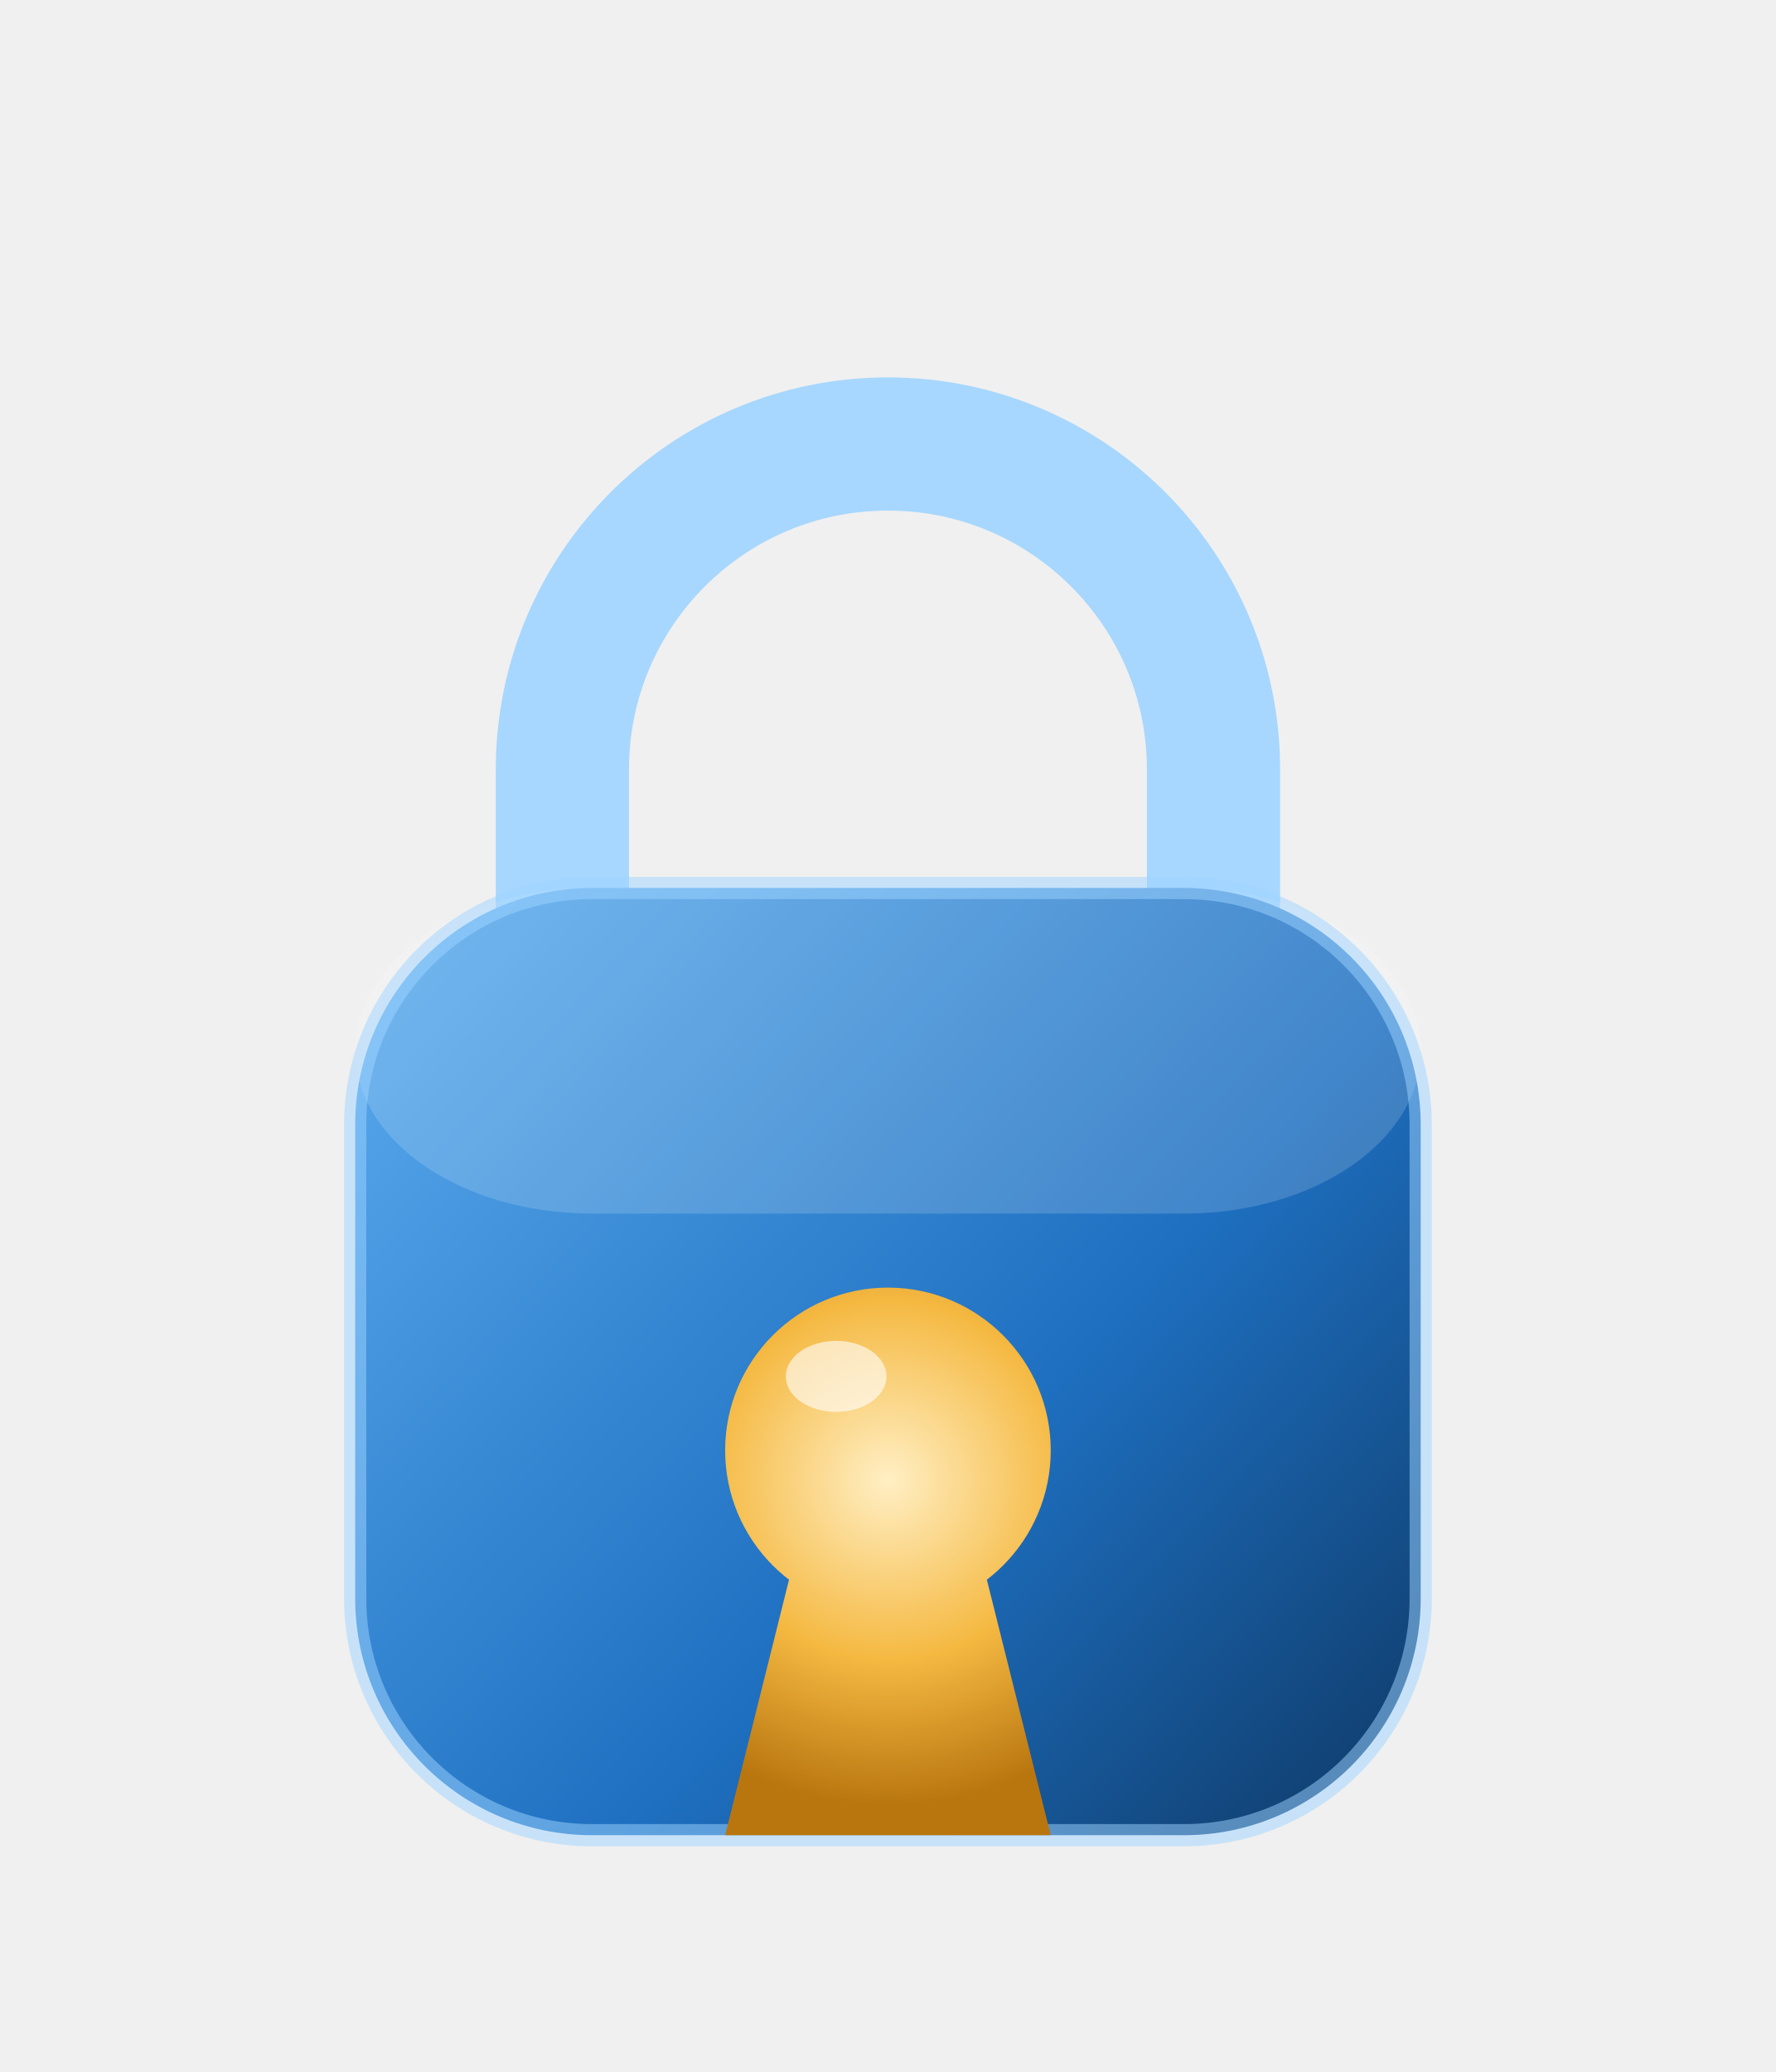
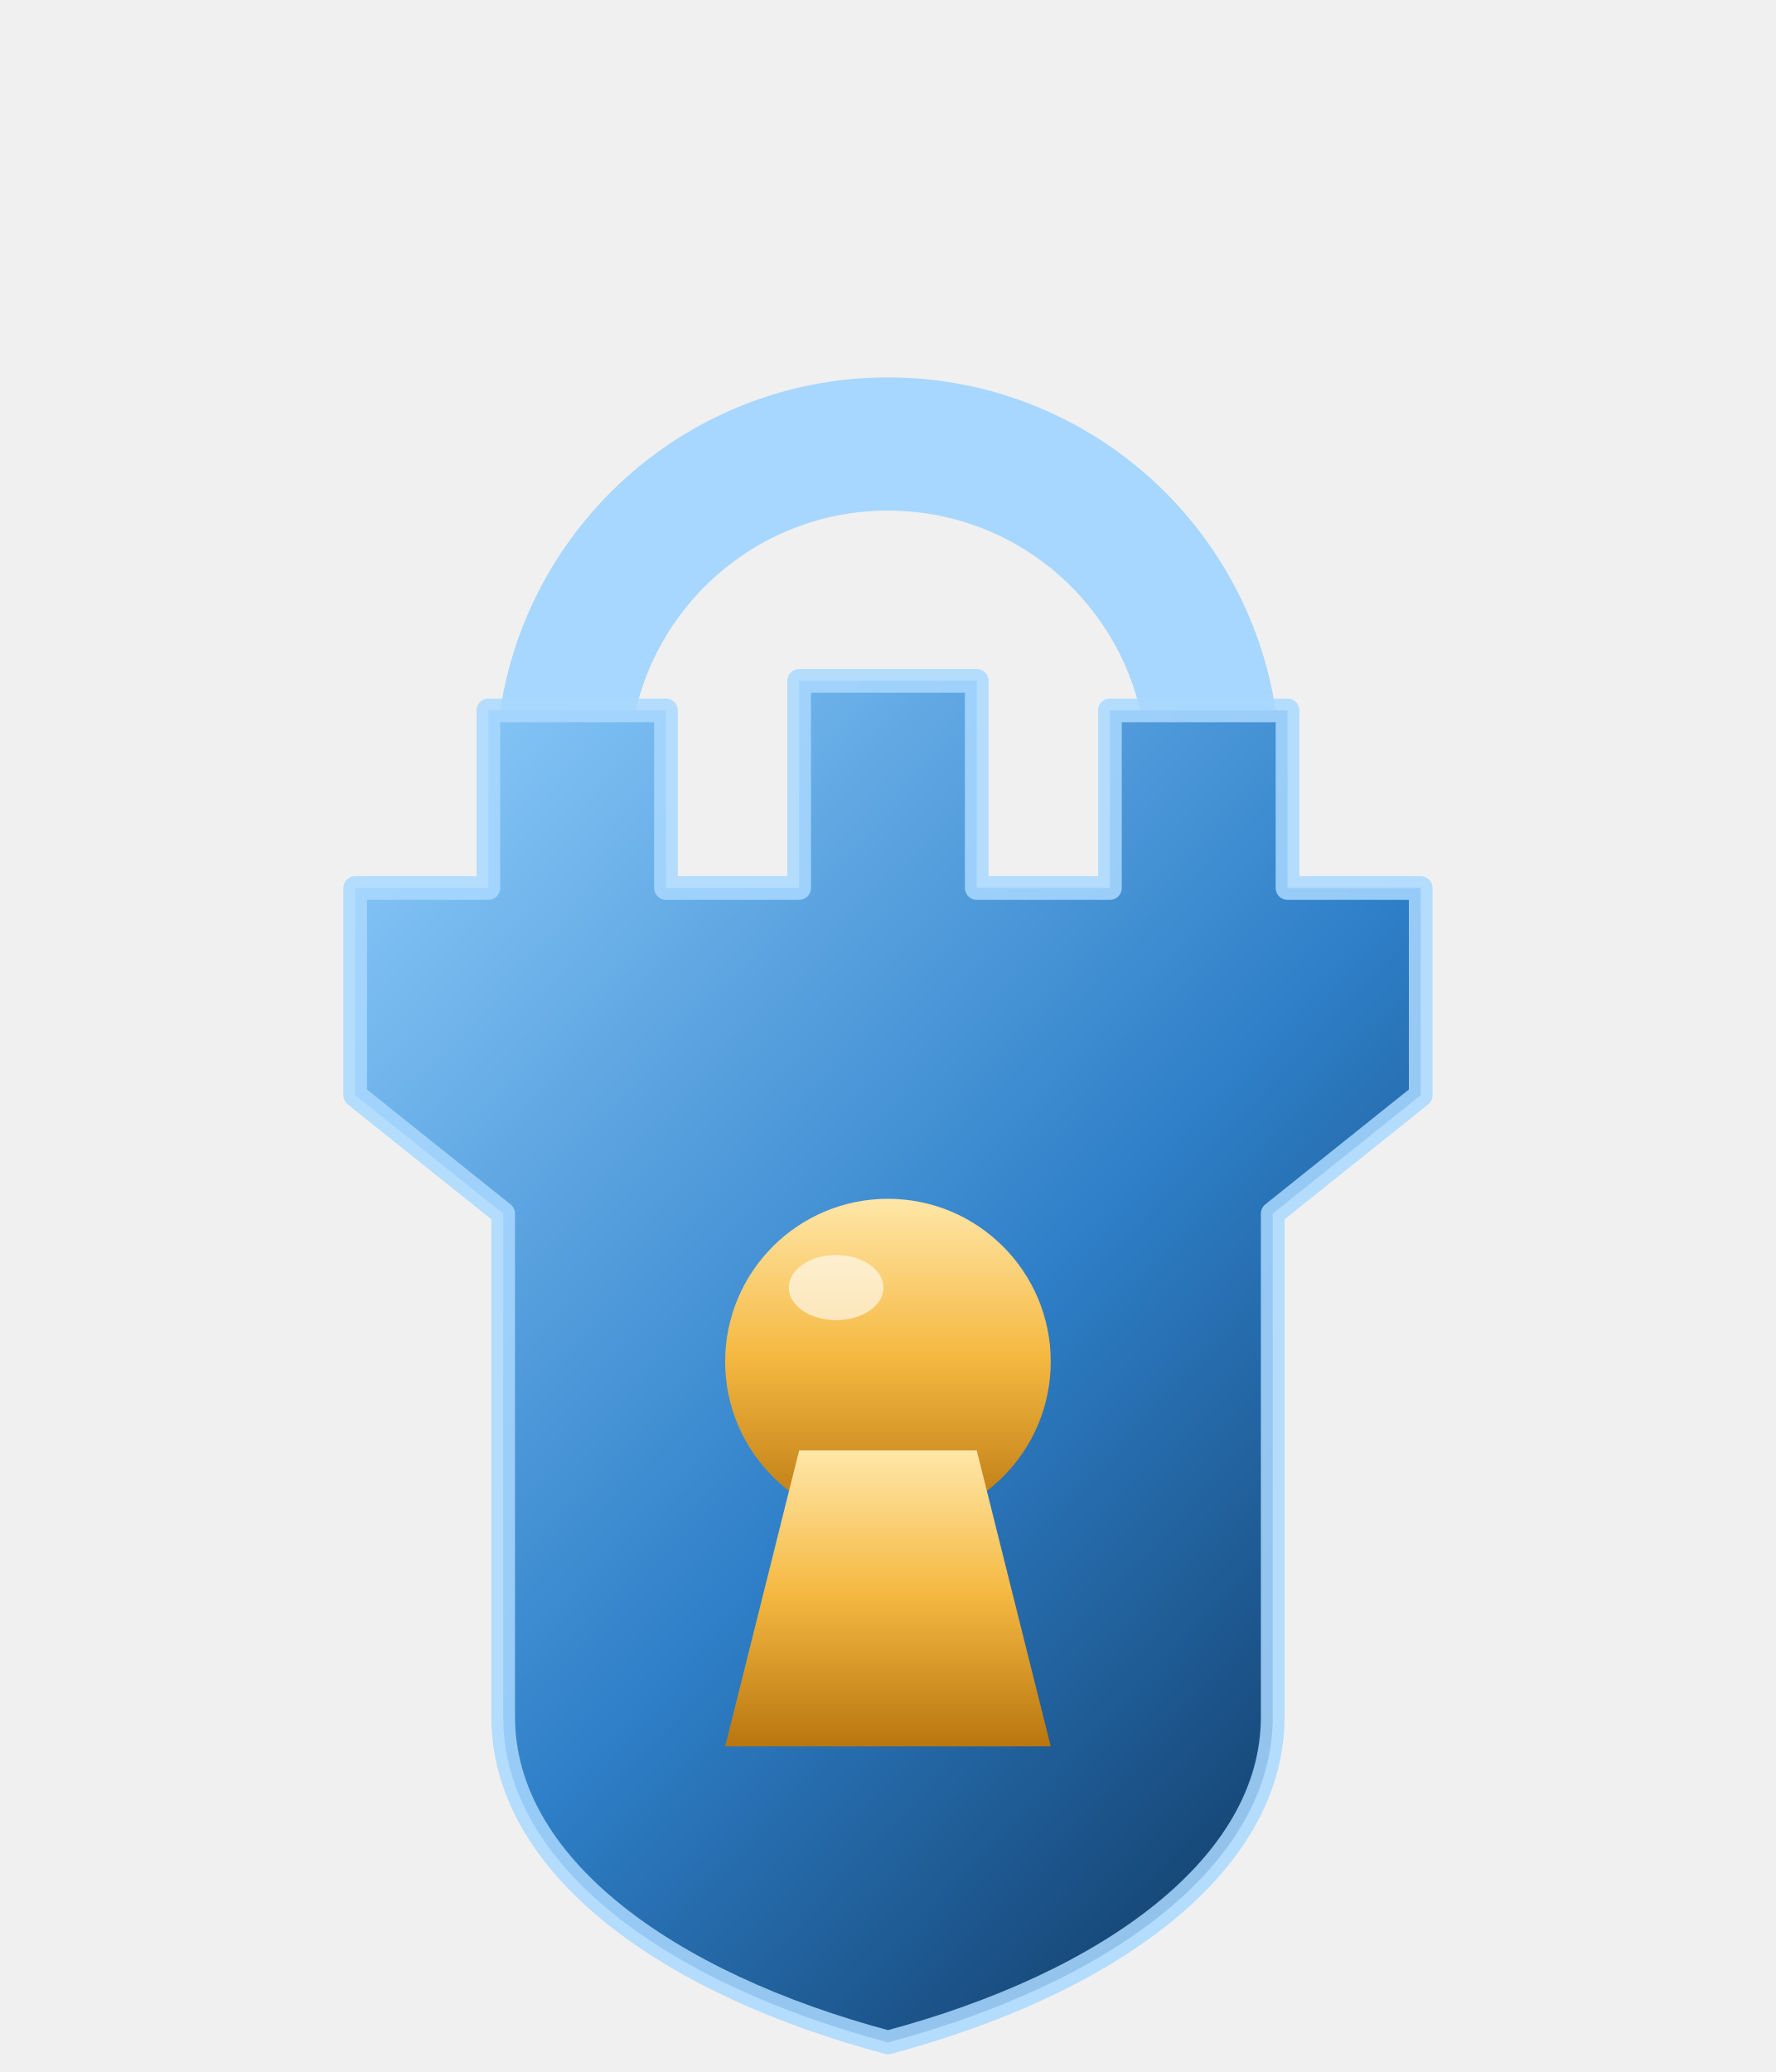
- <svg xmlns="http://www.w3.org/2000/svg" viewBox="0 0 120 140" width="120" height="140" role="img" aria-label="加密锁">
+ <svg xmlns="http://www.w3.org/2000/svg" viewBox="0 0 120 140" role="img" aria-label="Bastion encrypted lock">
  <defs>
    <linearGradient id="body" x1="20" y1="60" x2="100" y2="135" gradientUnits="userSpaceOnUse">
-       <stop offset="0" stop-color="#5FB0F2" />
-       <stop offset="0.55" stop-color="#1E6FC0" />
+       <stop offset="0" stop-color="#86C6F7" />
+       <stop offset="0.5" stop-color="#2E7FC8" />
      <stop offset="1" stop-color="#0A2A4D" />
    </linearGradient>
-     <radialGradient id="hole" cx="60" cy="100" r="22" gradientUnits="userSpaceOnUse">
-       <stop offset="0" stop-color="#FFEFC4" />
-       <stop offset="0.55" stop-color="#F5B942" />
-       <stop offset="1" stop-color="#B9760F" />
+     <linearGradient id="gold" x1="0" y1="0" x2="0" y2="1">
+       <stop offset="0%" stop-color="#FFE6A8" />
+       <stop offset="48%" stop-color="#F5B942" />
+       <stop offset="100%" stop-color="#B9760F" />
+     </linearGradient>
+     <radialGradient id="halo" cx="60" cy="80" r="50" gradientUnits="userSpaceOnUse">
+       <stop offset="0" stop-color="#F5B942" stop-opacity="0.25" />
+       <stop offset="100%" stop-color="#F5B942" stop-opacity="0" />
    </radialGradient>
+     <filter id="g" x="-40%" y="-40%" width="180%" height="180%">
+       <feGaussianBlur stdDeviation="3" />
+     </filter>
  </defs>
  <path d="M38 62 V52 a22 22 0 0 1 44 0 V62" fill="none" stroke="#9FD4FF" stroke-width="9" stroke-linecap="round" stroke-opacity="0.9" />
-   <rect x="24" y="60" width="72" height="64" rx="16" fill="url(#body)" />
-   <rect x="24" y="60" width="72" height="22" rx="16" fill="#FFFFFF" fill-opacity="0.16" />
-   <rect x="24" y="60" width="72" height="64" rx="16" fill="none" stroke="#9FD4FF" stroke-opacity="0.5" stroke-width="1.5" />
-   <circle cx="60" cy="98" r="11" fill="url(#hole)" />
-   <path d="M54 104 L66 104 L71 124 L49 124 Z" fill="url(#hole)" />
-   <ellipse cx="56.5" cy="93" rx="3.4" ry="2.4" fill="#FFFFFF" fill-opacity="0.6" />
+   <path d="M24 60     L 33 60 L 33 48 L 45 48 L 45 60     L 54 60 L 54 46 L 66 46 L 66 60     L 75 60 L 75 48 L 87 48 L 87 60     L 96 60 L 96 74 L 86 82 L 86 116     C 86 126 75 134 60 138     C 45 134 34 126 34 116     L 34 82 L 24 74 Z" fill="url(#body)" />
+   <path d="M24 60     L 33 60 L 33 48 L 45 48 L 45 60     L 54 60 L 54 46 L 66 46 L 66 60     L 75 60 L 75 48 L 87 48 L 87 60     L 96 60 L 96 74 L 86 82 L 86 116     C 86 126 75 134 60 138     C 45 134 34 126 34 116     L 34 82 L 24 74 Z" fill="none" stroke="#A9D8FF" stroke-width="1.6" stroke-linejoin="round" stroke-opacity="0.85" />
+   <path d="M24 60     L 33 60 L 33 48 L 45 48 L 45 60     L 54 60 L 54 46 L 66 46 L 66 60     L 75 60 L 75 48 L 87 48 L 87 60     L 96 60 L 96 74 L 86 82 L 86 116     C 86 126 75 134 60 138     C 45 134 34 126 34 116     L 34 82 L 24 74 Z" fill="url(#topHi)" opacity="0.35" />
+   <circle cx="60" cy="92" r="11" fill="url(#gold)" />
+   <path d="M54 98 L66 98 L71 118 L49 118 Z" fill="url(#gold)" />
+   <ellipse cx="56.5" cy="87" rx="3.2" ry="2.2" fill="#FFFFFF" fill-opacity="0.6" />
</svg>
